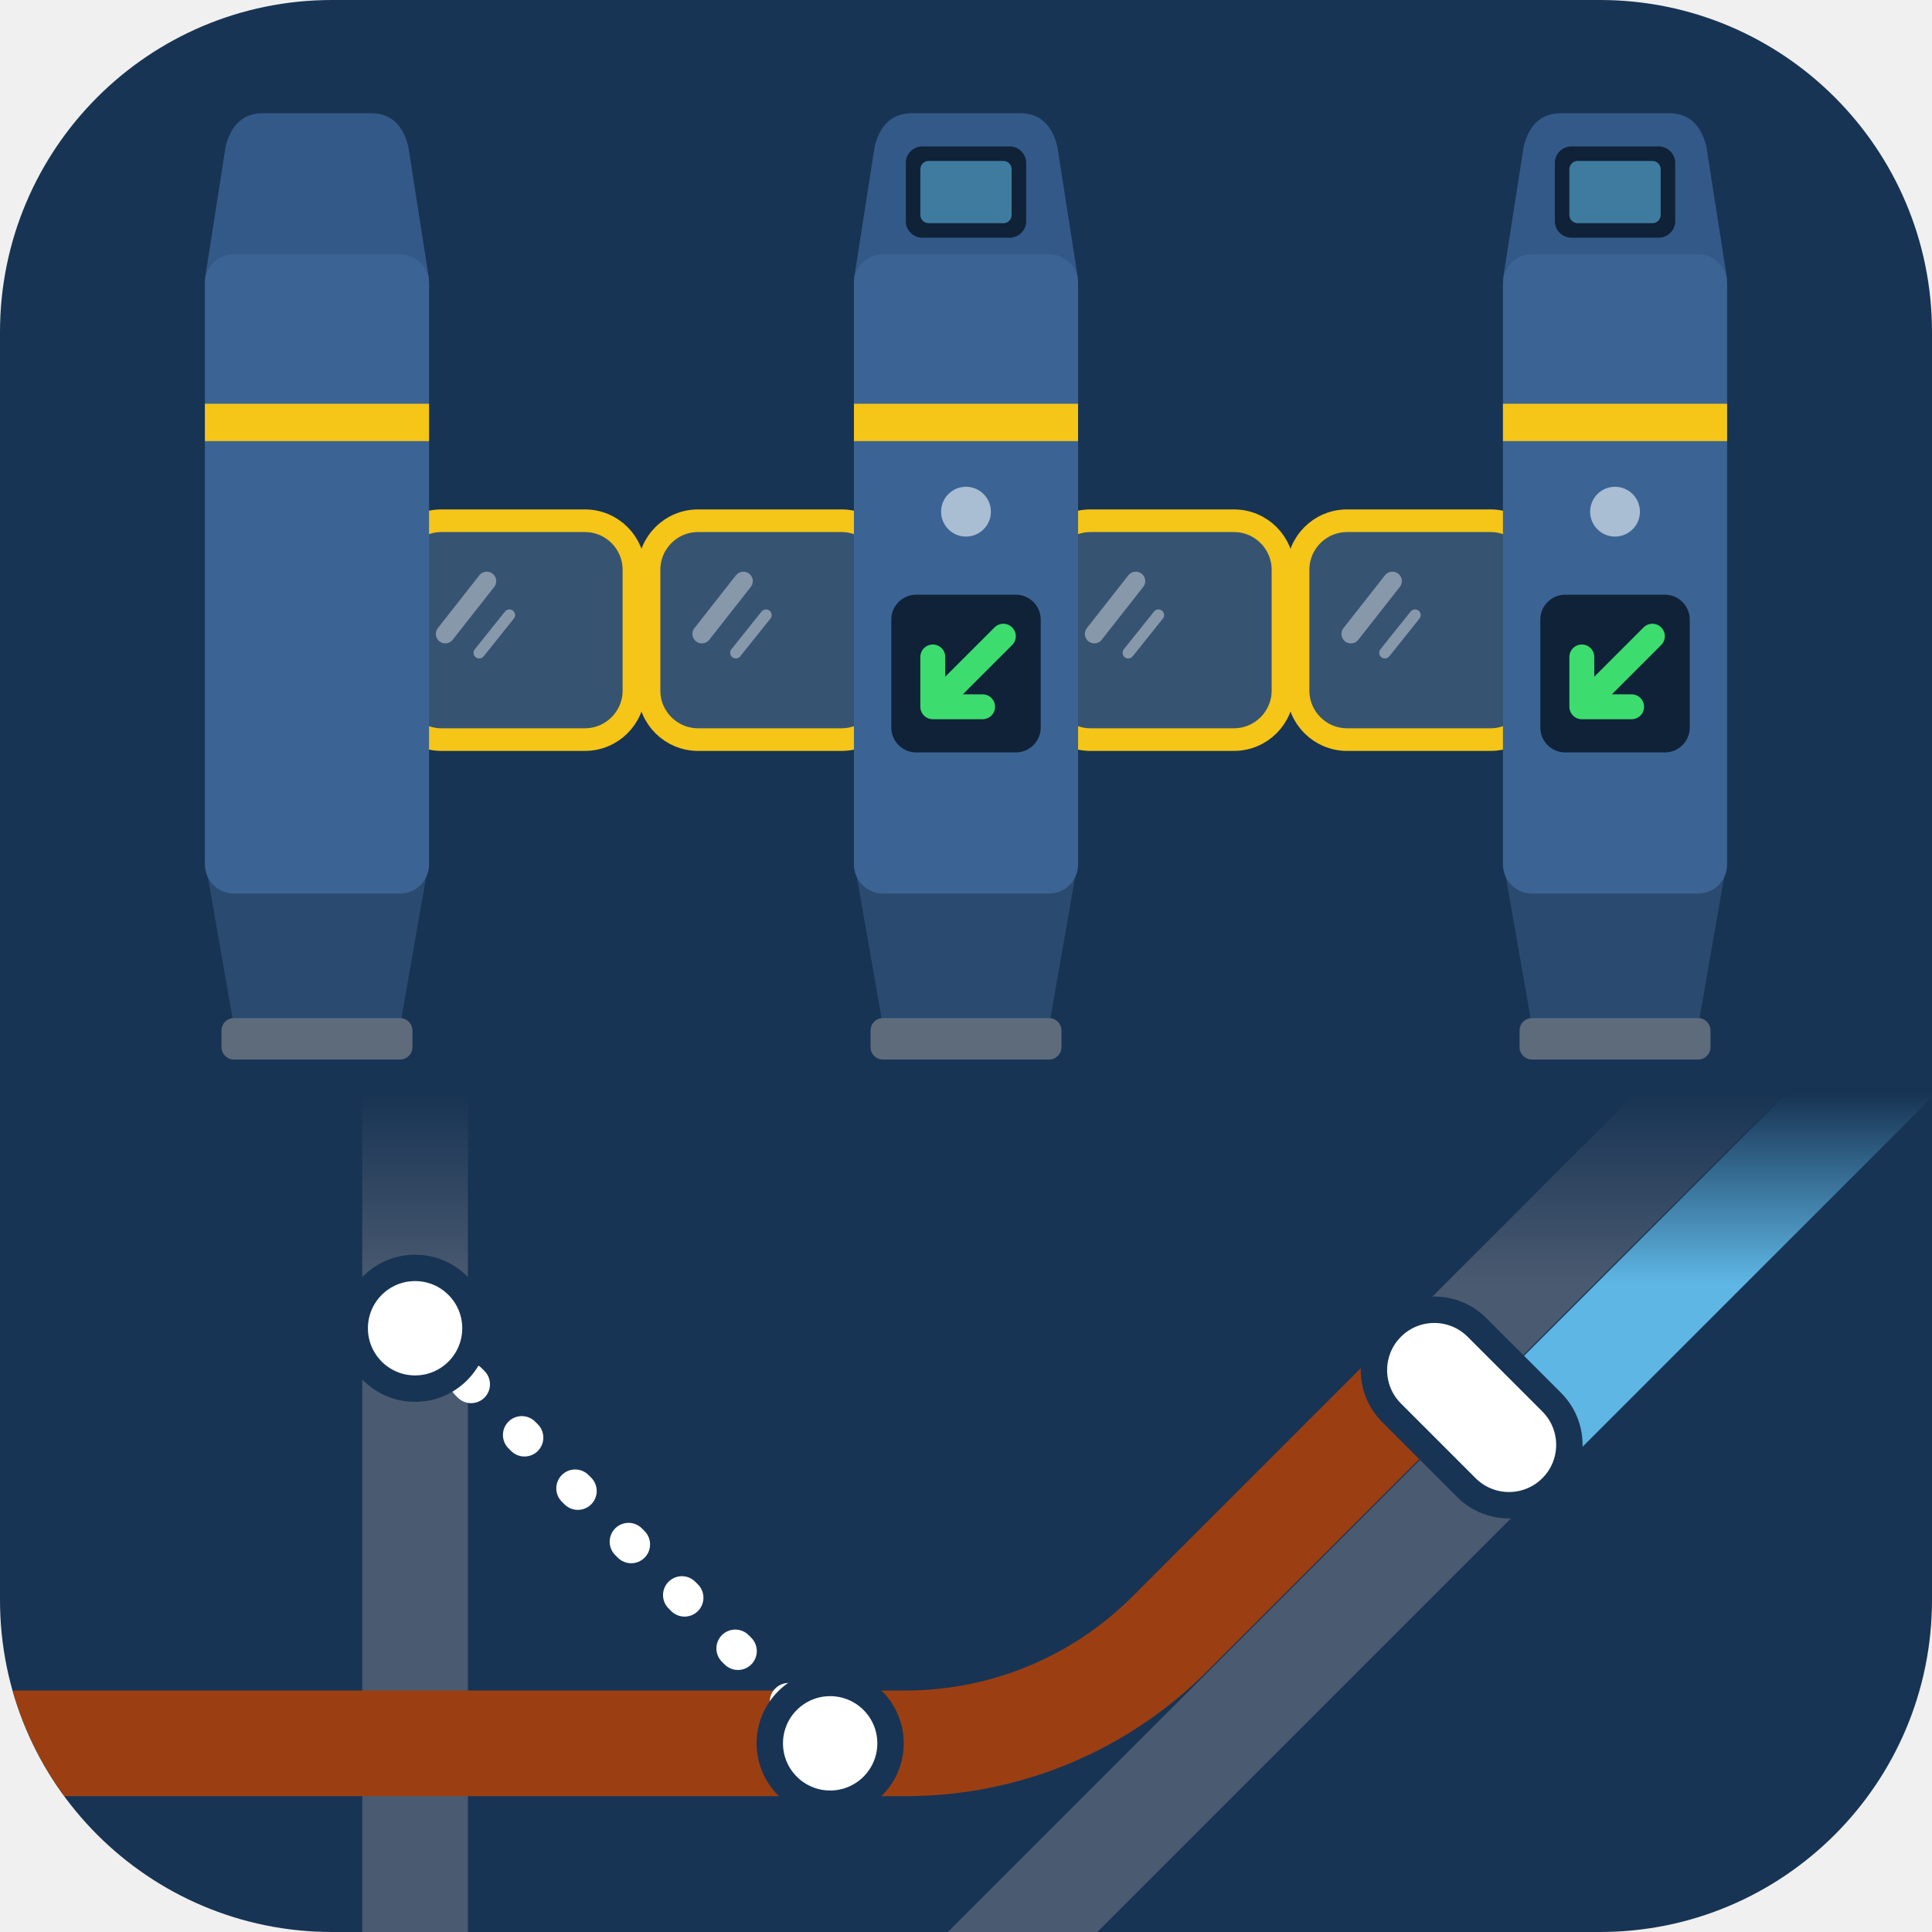
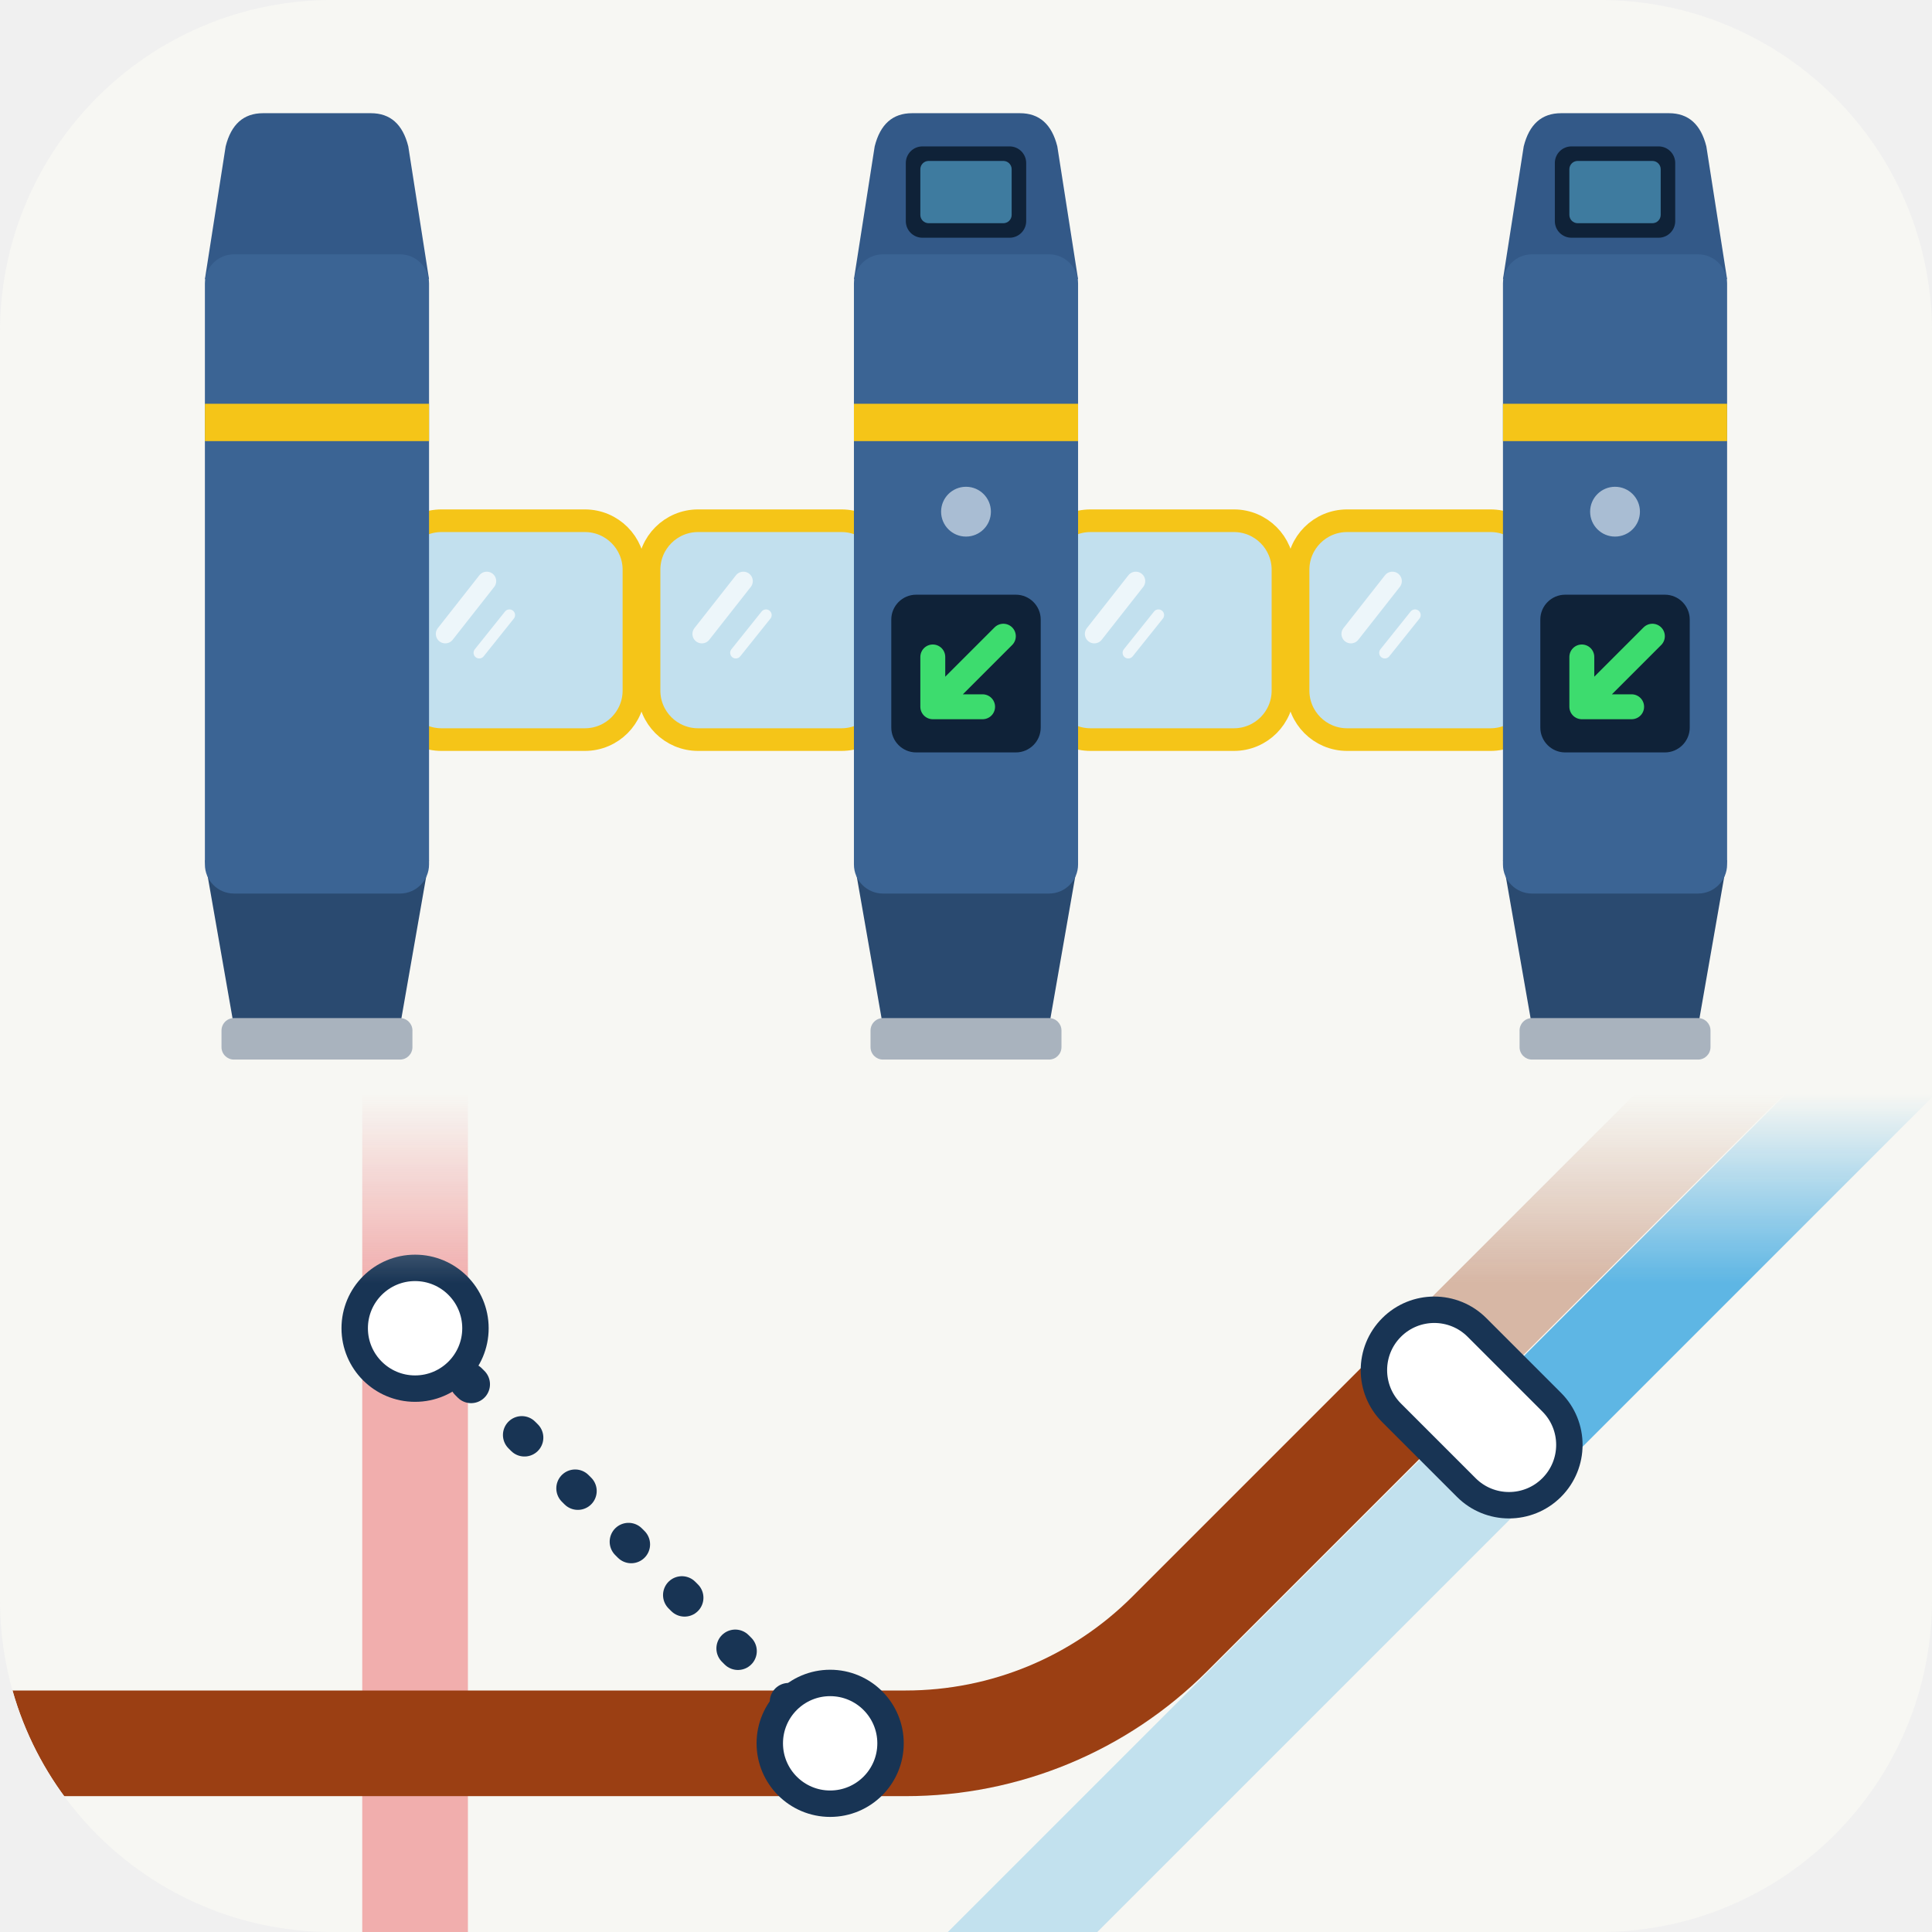
<svg xmlns="http://www.w3.org/2000/svg" viewBox="0 0 512 512">
  <defs>
    <clipPath id="iconClip">
      <rect width="512" height="512" rx="88" />
    </clipPath>
    <linearGradient id="mapFade" gradientUnits="userSpaceOnUse" x1="0" y1="290" x2="0" y2="340">
      <stop offset="0" stop-color="#FFFFFF" stop-opacity="0" />
      <stop offset="1" stop-color="#FFFFFF" stop-opacity="1" />
    </linearGradient>
    <mask id="mapMask" maskUnits="userSpaceOnUse" x="0" y="0" width="512" height="512">
      <rect width="512" height="512" fill="url(#mapFade)" />
    </mask>
    <clipPath id="doorClip">
      <rect x="-2" y="-2" width="64" height="58" rx="13" />
    </clipPath>
    <g id="door">
-       <rect x="-2" y="-2" width="64" height="58" rx="13" fill="#BFE3F5" fill-opacity="0.18" />
-       <g clip-path="url(#doorClip)" stroke="#FFFFFF" stroke-opacity="0.4" stroke-linecap="round">
+       <rect x="-2" y="-2" width="64" height="58" rx="13" fill="#5EB6E4" fill-opacity="0.35" />
+       <g clip-path="url(#doorClip)" stroke="#FFFFFF" stroke-opacity="0.7" stroke-linecap="round">
        <path d="M 12 28 L 23 14" stroke-width="5" />
        <path d="M 21 33 L 29 23" stroke-width="3" />
      </g>
      <rect x="-2" y="-2" width="64" height="58" rx="13" fill="none" stroke="#F5C518" stroke-width="6" stroke-linejoin="round" />
    </g>
    <g id="cabinetBody">
      <path d="M -27 230 H 27 L 20 270 H -20 Z" fill="#2A4A70" />
-       <rect x="-23" y="268" width="46" height="10" rx="3" fill="#5D6B7B" />
+       <rect x="-23" y="268" width="46" height="10" rx="3" fill="#A9B3BE" />
      <path d="         M -27 90         L -22 58         Q -20 50, -13 50         H 13         Q 20 50, 22 58         L 27 90         Z       " fill="#335988" />
      <rect x="-27" y="84" width="54" height="154" rx="7" fill="#3B6494" />
      <rect x="-27" y="120" width="54" height="9" fill="#F5C518" />
    </g>
    <g id="endPanel">
      <use href="#cabinetBody" />
    </g>
    <g id="gateUnit">
      <use href="#cabinetBody" />
      <rect x="-14.5" y="58" width="29" height="22" rx="4" fill="#0F2238" />
      <rect x="-11" y="61.5" width="22" height="15" rx="2" fill="#5EB6E4" opacity="0.6" />
      <circle cx="0" cy="146" r="6" fill="#A9BDD3" />
      <rect x="-18" y="166" width="36" height="38" rx="6" fill="#0F2238" />
      <path d="M 9 176 L -8 193 M -8 181 V 193 H 4" fill="none" stroke="#3DDC6E" stroke-width="6" stroke-linecap="round" stroke-linejoin="round" />
    </g>
  </defs>
  <g clip-path="url(#iconClip)">
-     <rect width="512" height="512" fill="#183454" />
+     <rect width="512" height="512" fill="#F7F7F3" />
    <g mask="url(#mapMask)">
-       <g fill="none" stroke="#4A5A70" stroke-width="28" stroke-linejoin="round">
-         <path d="M 110 260 V 540" />
-         <path d="M 380 363 L 540 203" />
-         <path d="M 400 383 L 243 540" />
+       <g opacity="0.35" fill="none" stroke-width="28" stroke-linejoin="round">
+         <path d="M 110 260 V 540" stroke="#E5242A" />
+         <path d="M 380 363 L 540 203" stroke="#9B3F13" />
+         <path d="M 400 383 L 243 540" stroke="#5EB6E4" />
      </g>
      <path d="M 540 243 L 400 383" fill="none" stroke="#5EB6E4" stroke-width="28" />
      <path d="M -20 462 H 240                C 266.3 462, 291.4 451.6, 310 433                L 380 363" fill="none" stroke="#9B3F13" stroke-width="28" stroke-linejoin="round" />
-       <path d="M 110 352 L 220 462" fill="none" stroke="#FFFFFF" stroke-width="10" stroke-linecap="round" stroke-dasharray="1 19" />
+       <path d="M 110 352 L 220 462" fill="none" stroke="#183454" stroke-width="10" stroke-linecap="round" stroke-dasharray="1 19" />
      <circle cx="110" cy="352" r="16" fill="#FFFFFF" stroke="#183454" stroke-width="7" />
      <circle cx="220" cy="462" r="16" fill="#FFFFFF" stroke="#183454" stroke-width="7" />
      <rect x="-30" y="-16" width="60" height="32" rx="16" transform="translate(390 373) rotate(45)" fill="#FFFFFF" stroke="#183454" stroke-width="7" />
    </g>
    <use href="#door" transform="translate(106 140)" />
    <use href="#door" transform="translate(174 140)" />
    <use href="#door" transform="translate(278 140)" />
    <use href="#door" transform="translate(346 140)" />
    <use href="#endPanel" transform="translate(84 -25) scale(1.1)" />
    <use href="#gateUnit" transform="translate(256 -25) scale(1.1)" />
    <use href="#gateUnit" transform="translate(428 -25) scale(1.1)" />
  </g>
</svg>
